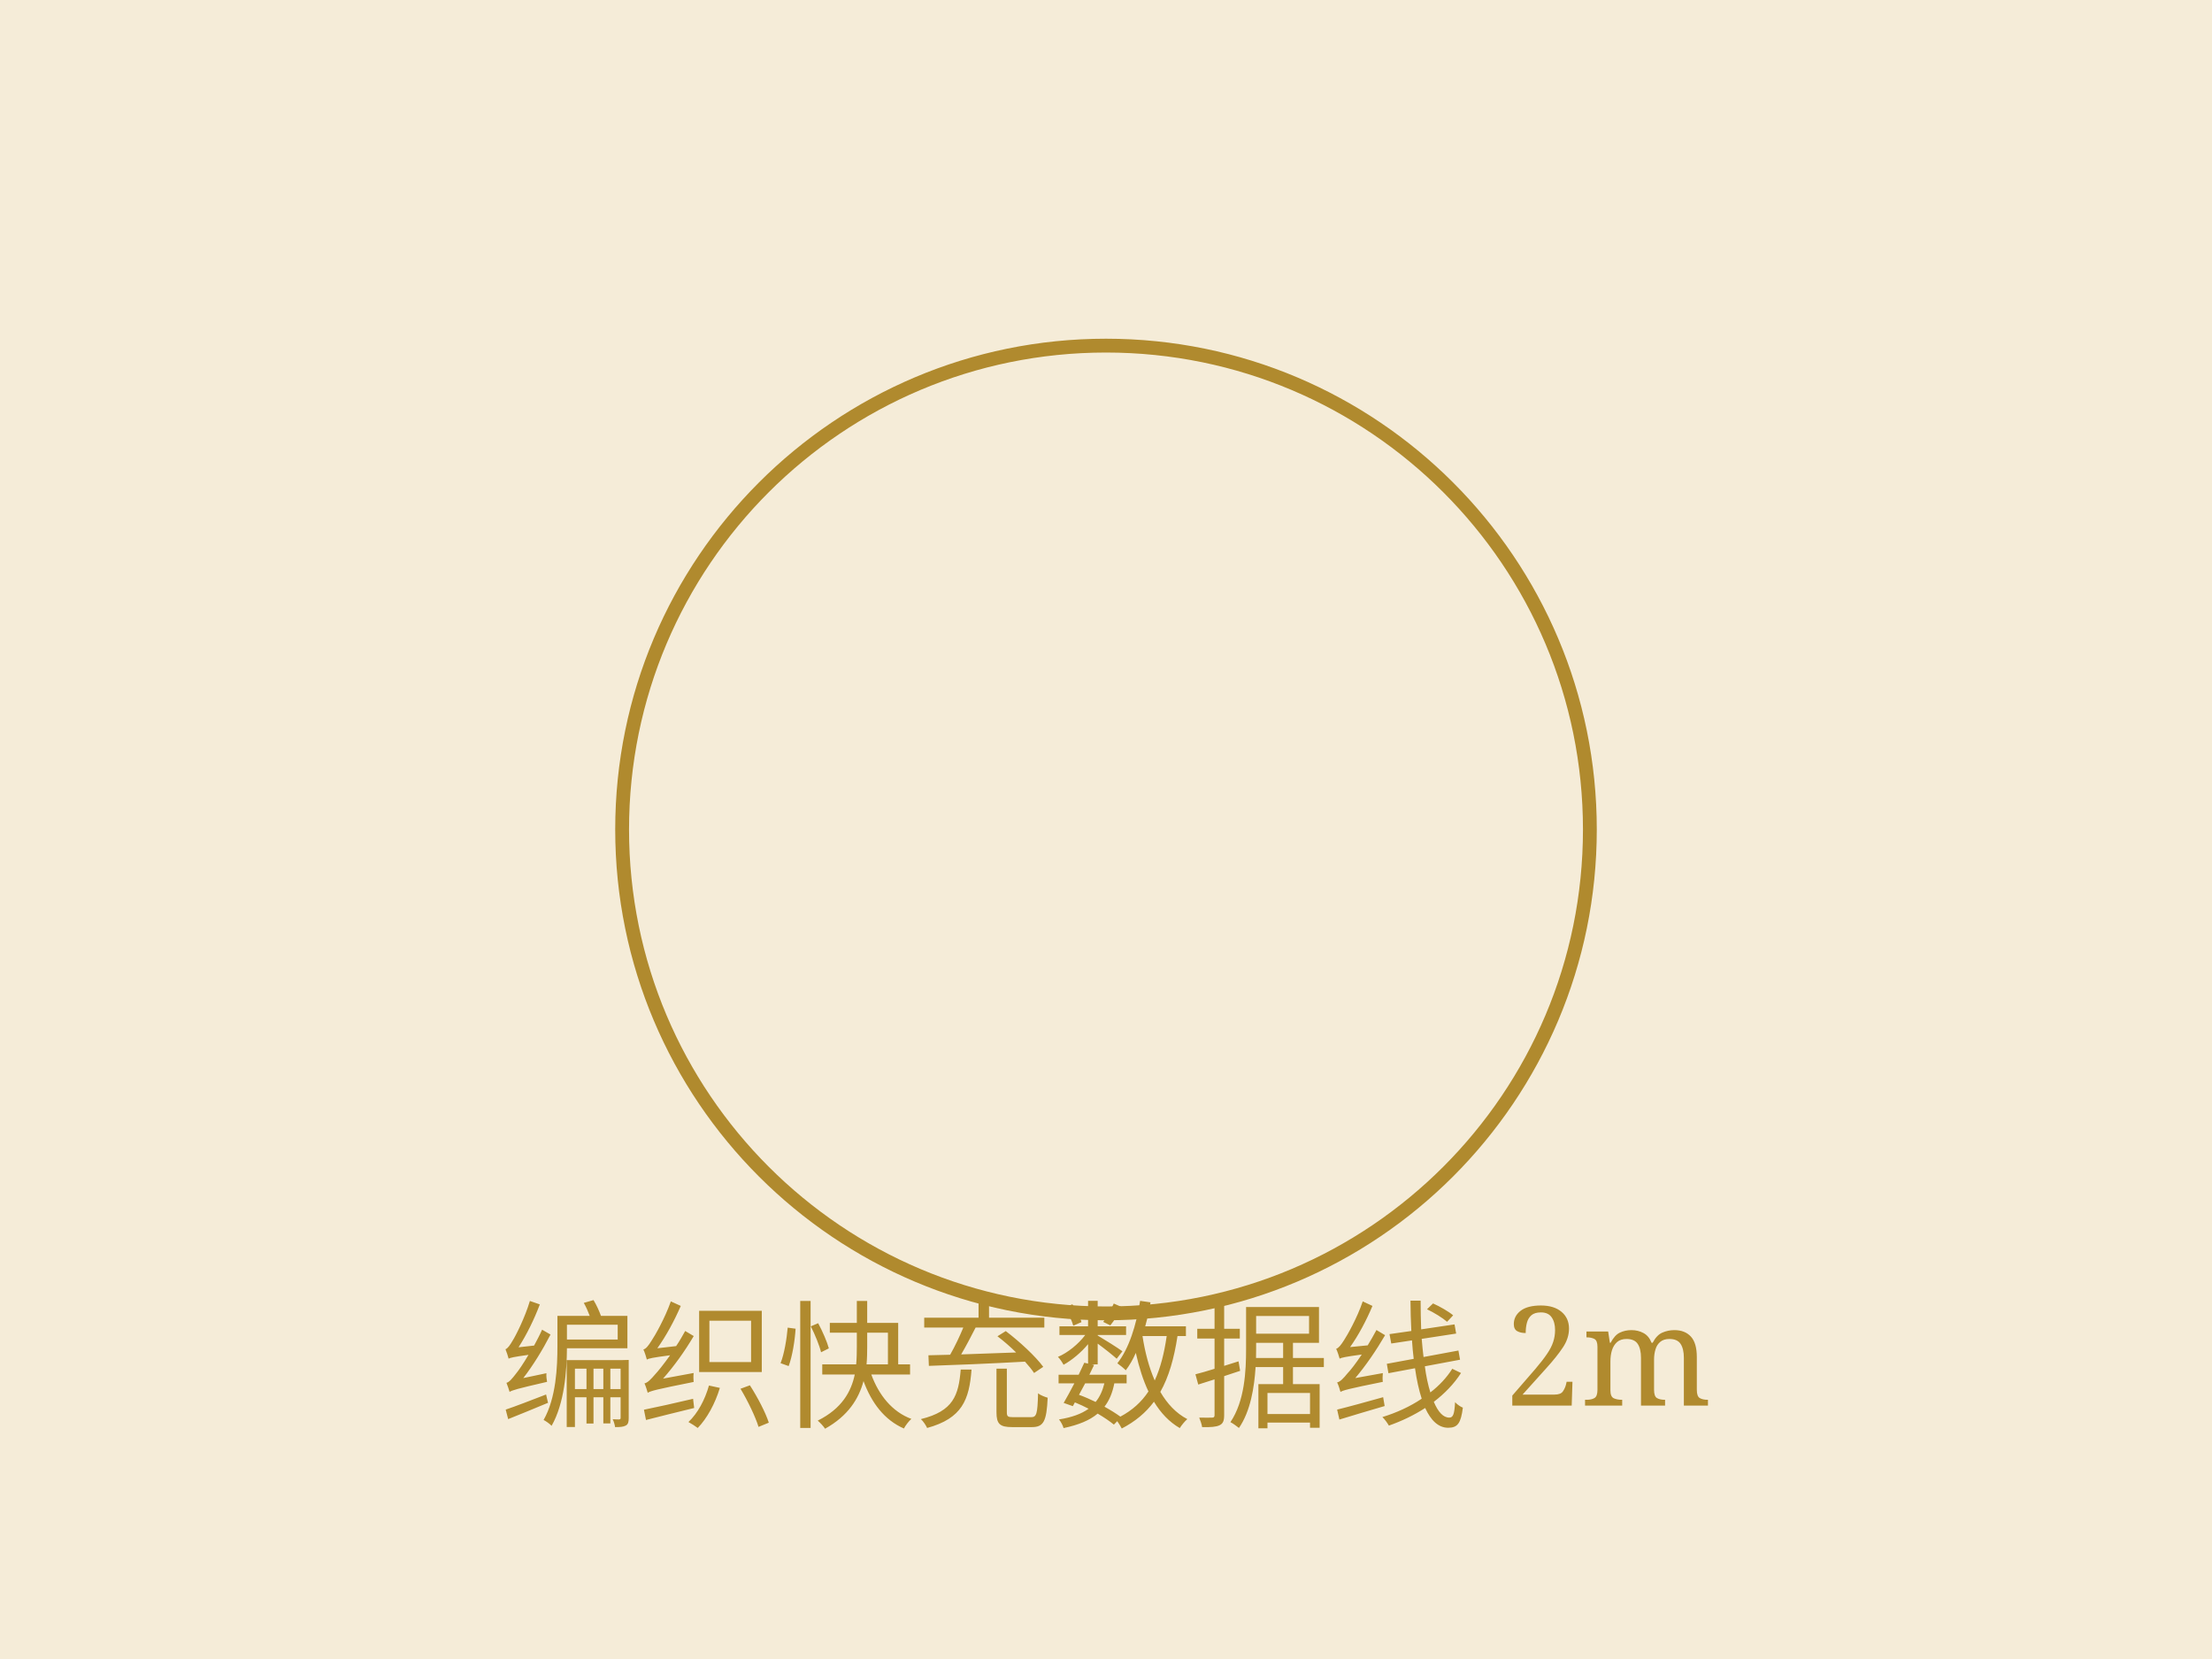
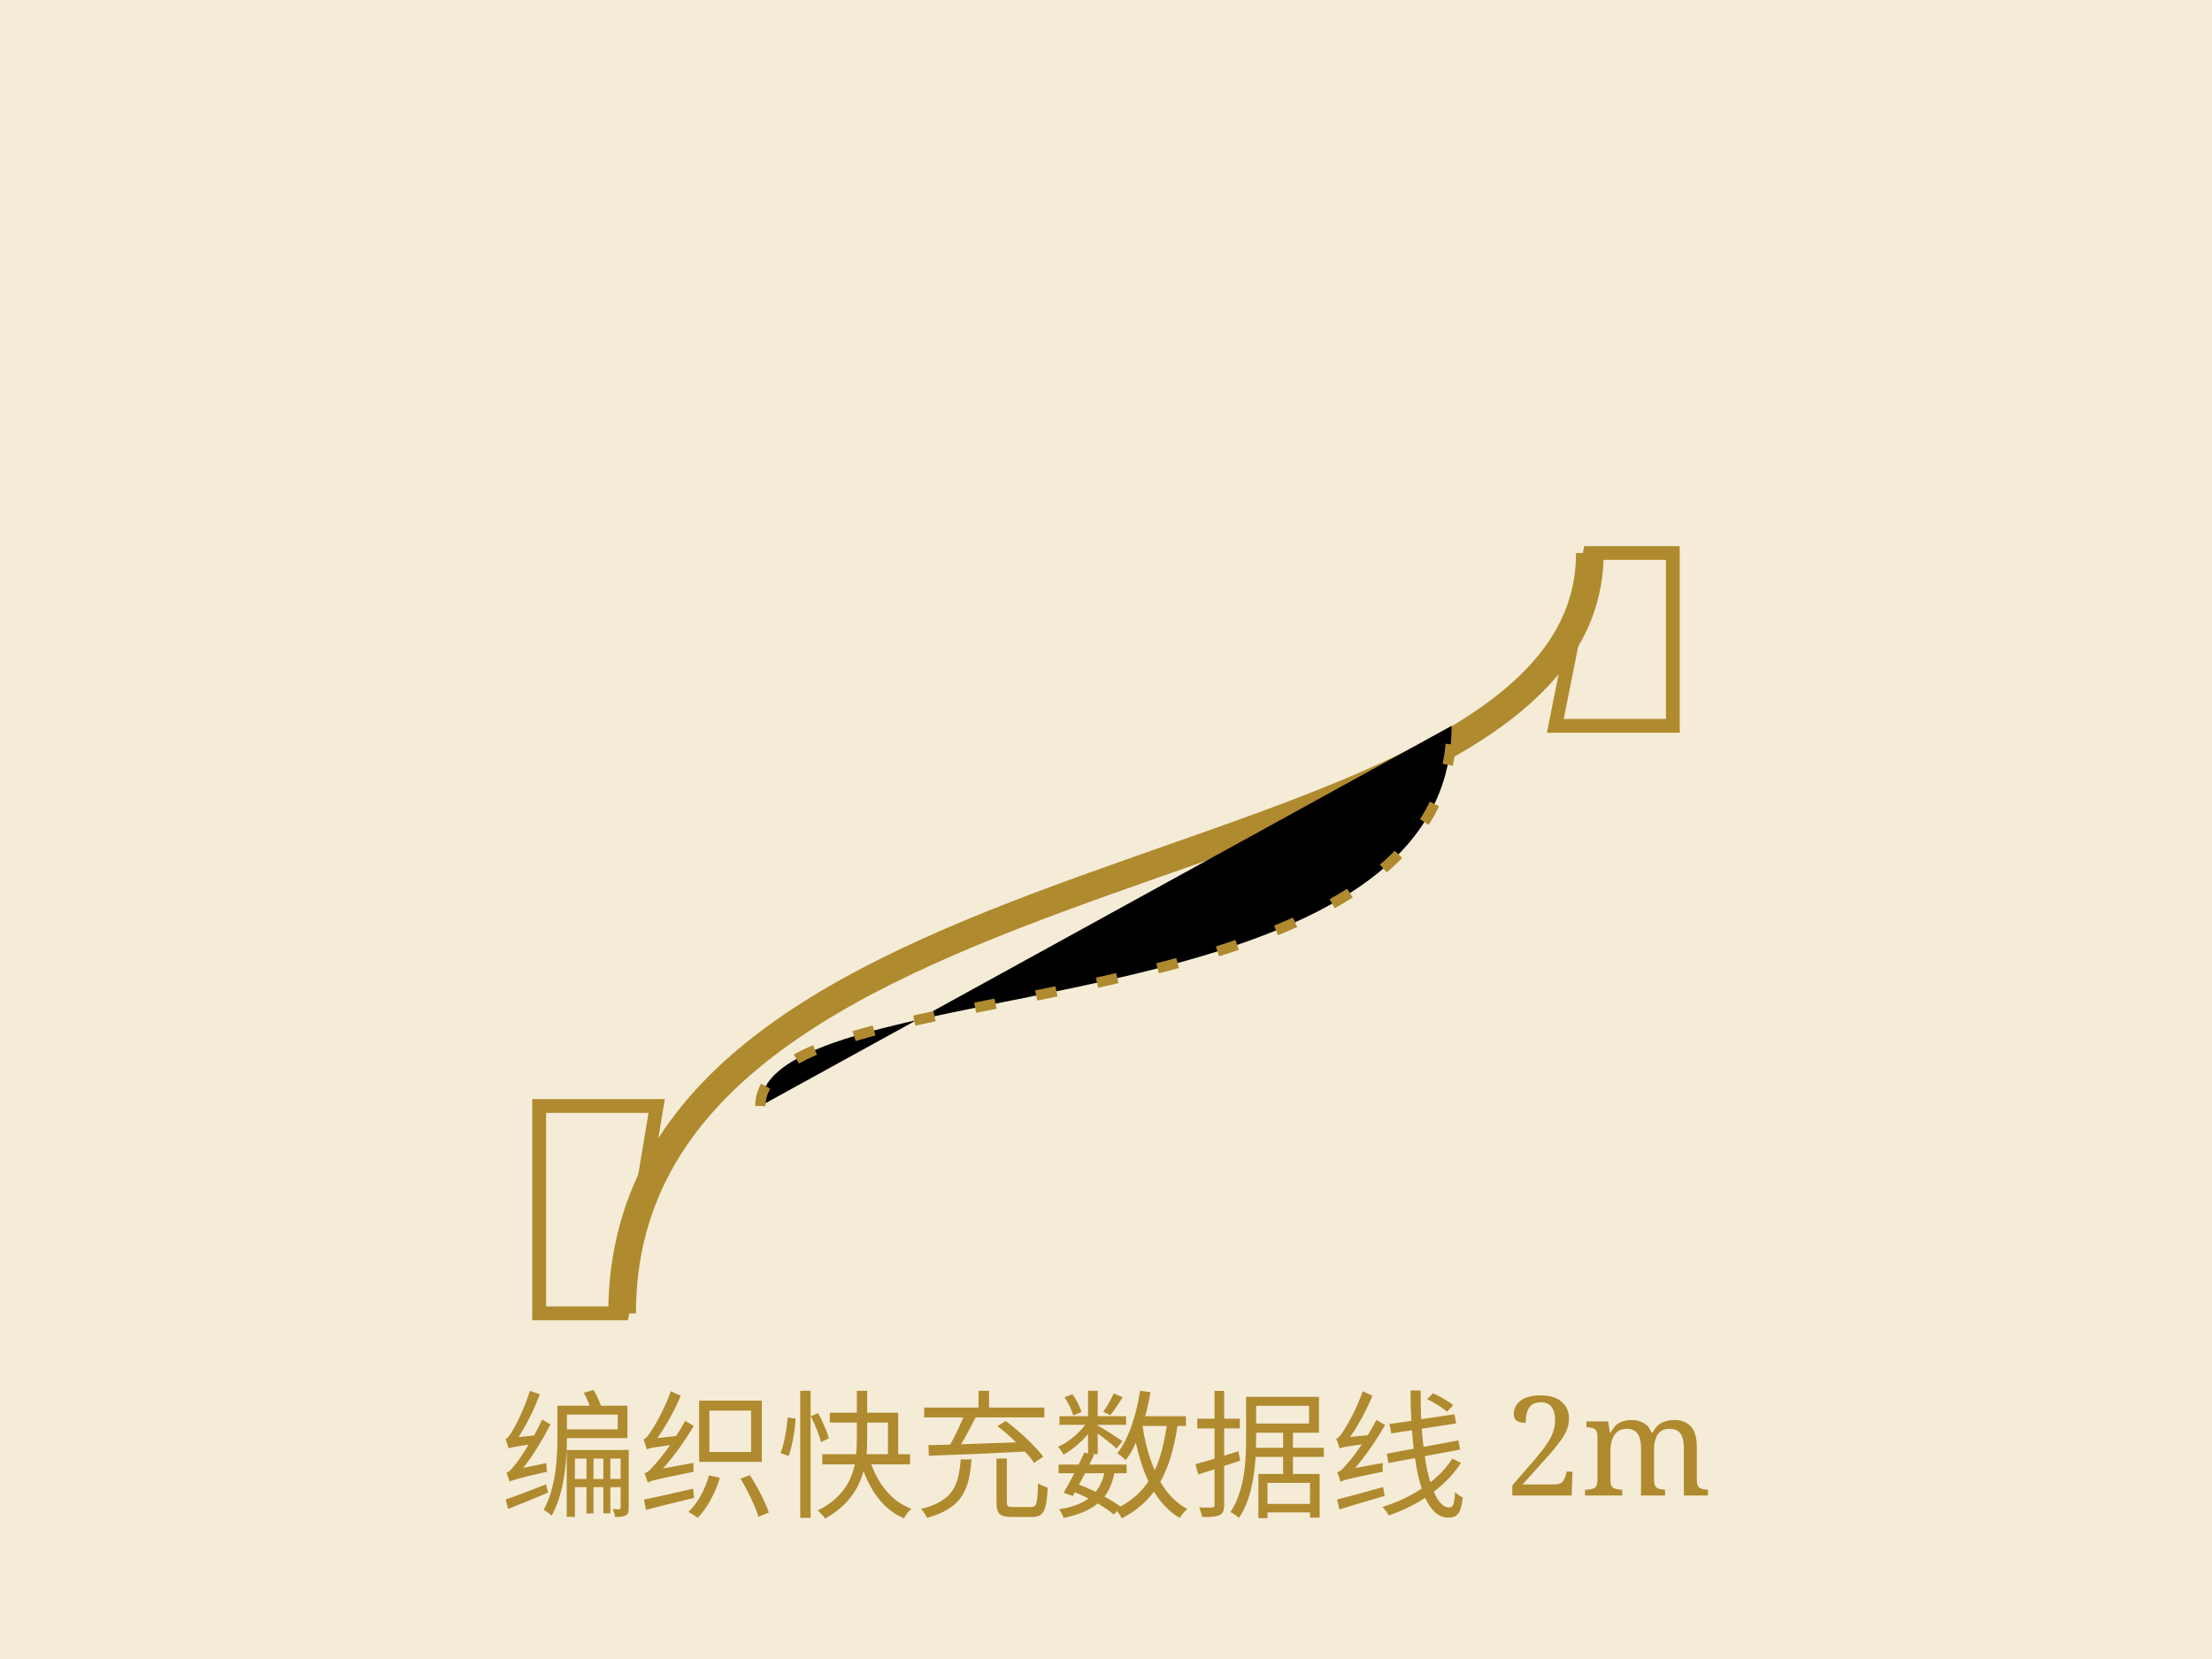
<svg xmlns="http://www.w3.org/2000/svg" width="320" height="240" viewBox="0 0 320 240">
  <rect width="320" height="240" fill="#f5ecd8" />
-   <circle cx="160" cy="120" r="70" fill="none" stroke="#b08a2e" stroke-width="2" />
-   <text x="160" y="205" text-anchor="middle" font-family="serif" font-size="20" fill="#b08a2e">编织快充数据线 2m</text>
+   <path d="M90 190 C90 120 230 130 230 80" fill="none" stroke="#b08a2e" stroke-width="4" />
+   <path d="M90 190 L78 190 L78 160 L95 160 Z" fill="none" stroke="#b08a2e" stroke-width="2" />
+   <path d="M230 80 L242 80 L242 105 L225 105 Z" fill="none" stroke="#b08a2e" stroke-width="2" />
+   <path d="M110 160 C110 140 210 150 210 105" stroke="#b08a2e" stroke-width="1.5" stroke-dasharray="3 6" />
+   <text x="160" y="218" text-anchor="middle" font-family="serif" font-size="20" fill="#b08a2e">编织快充数据线 2m</text>
</svg>
